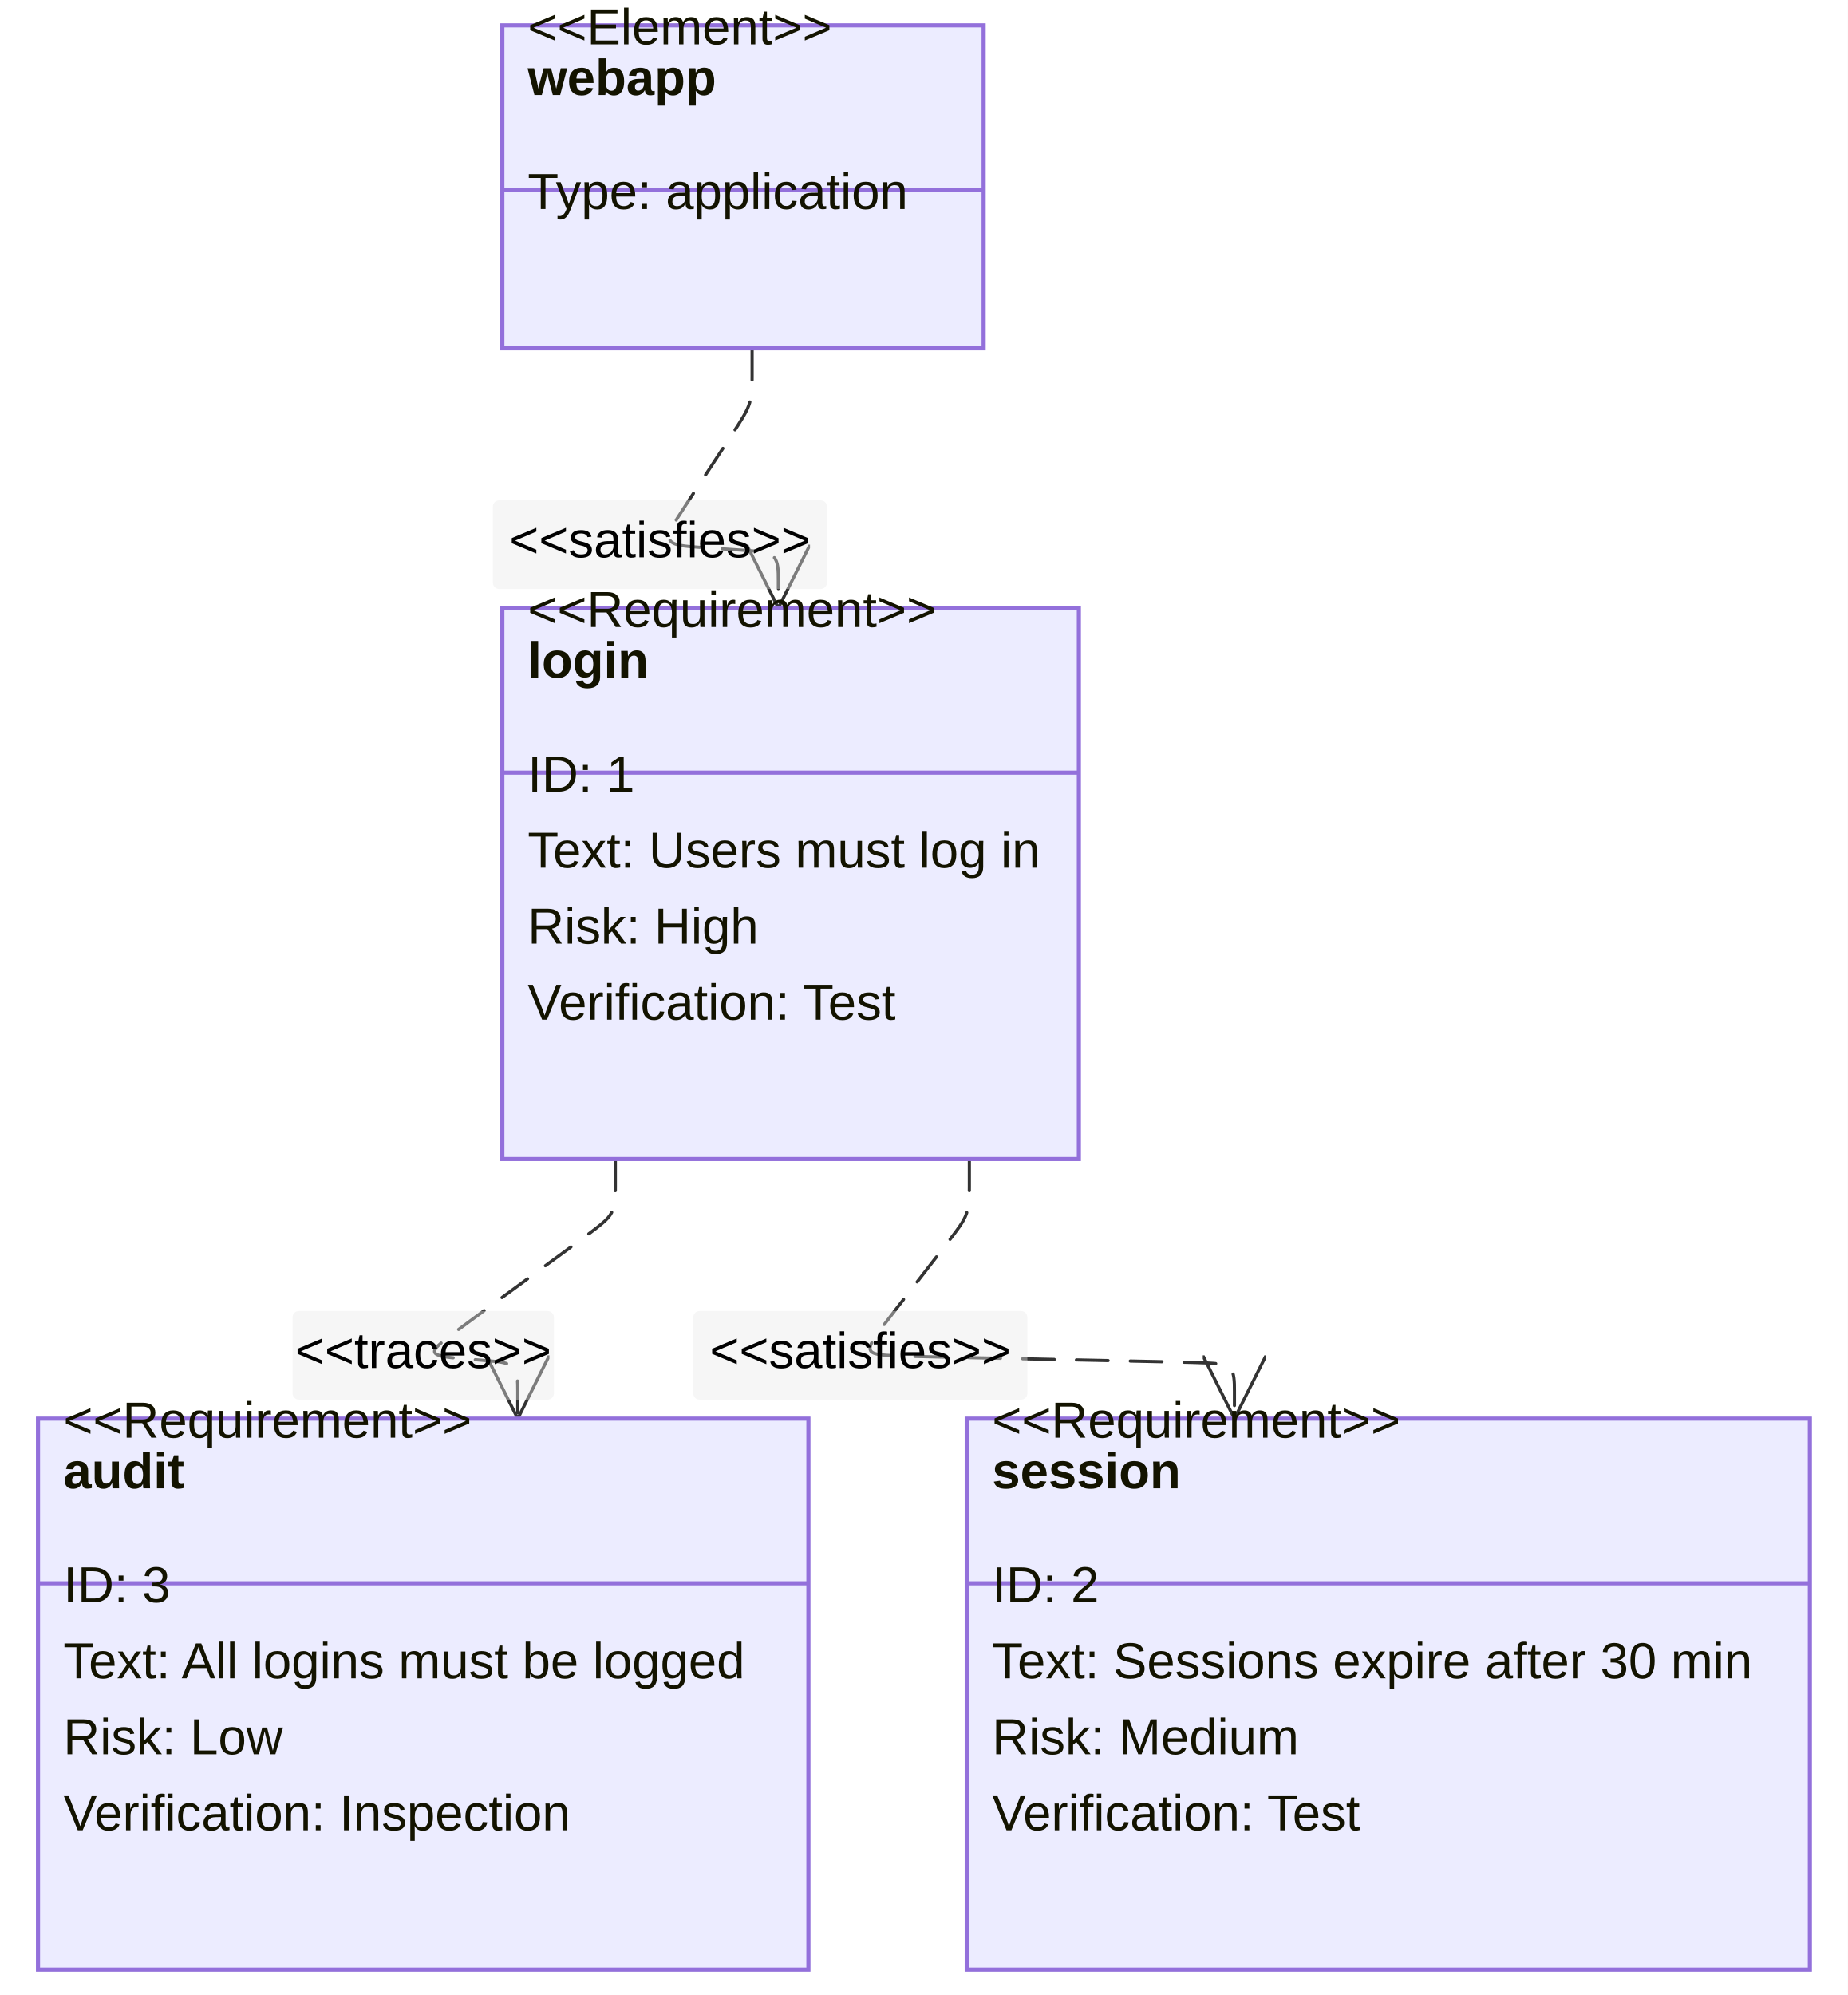
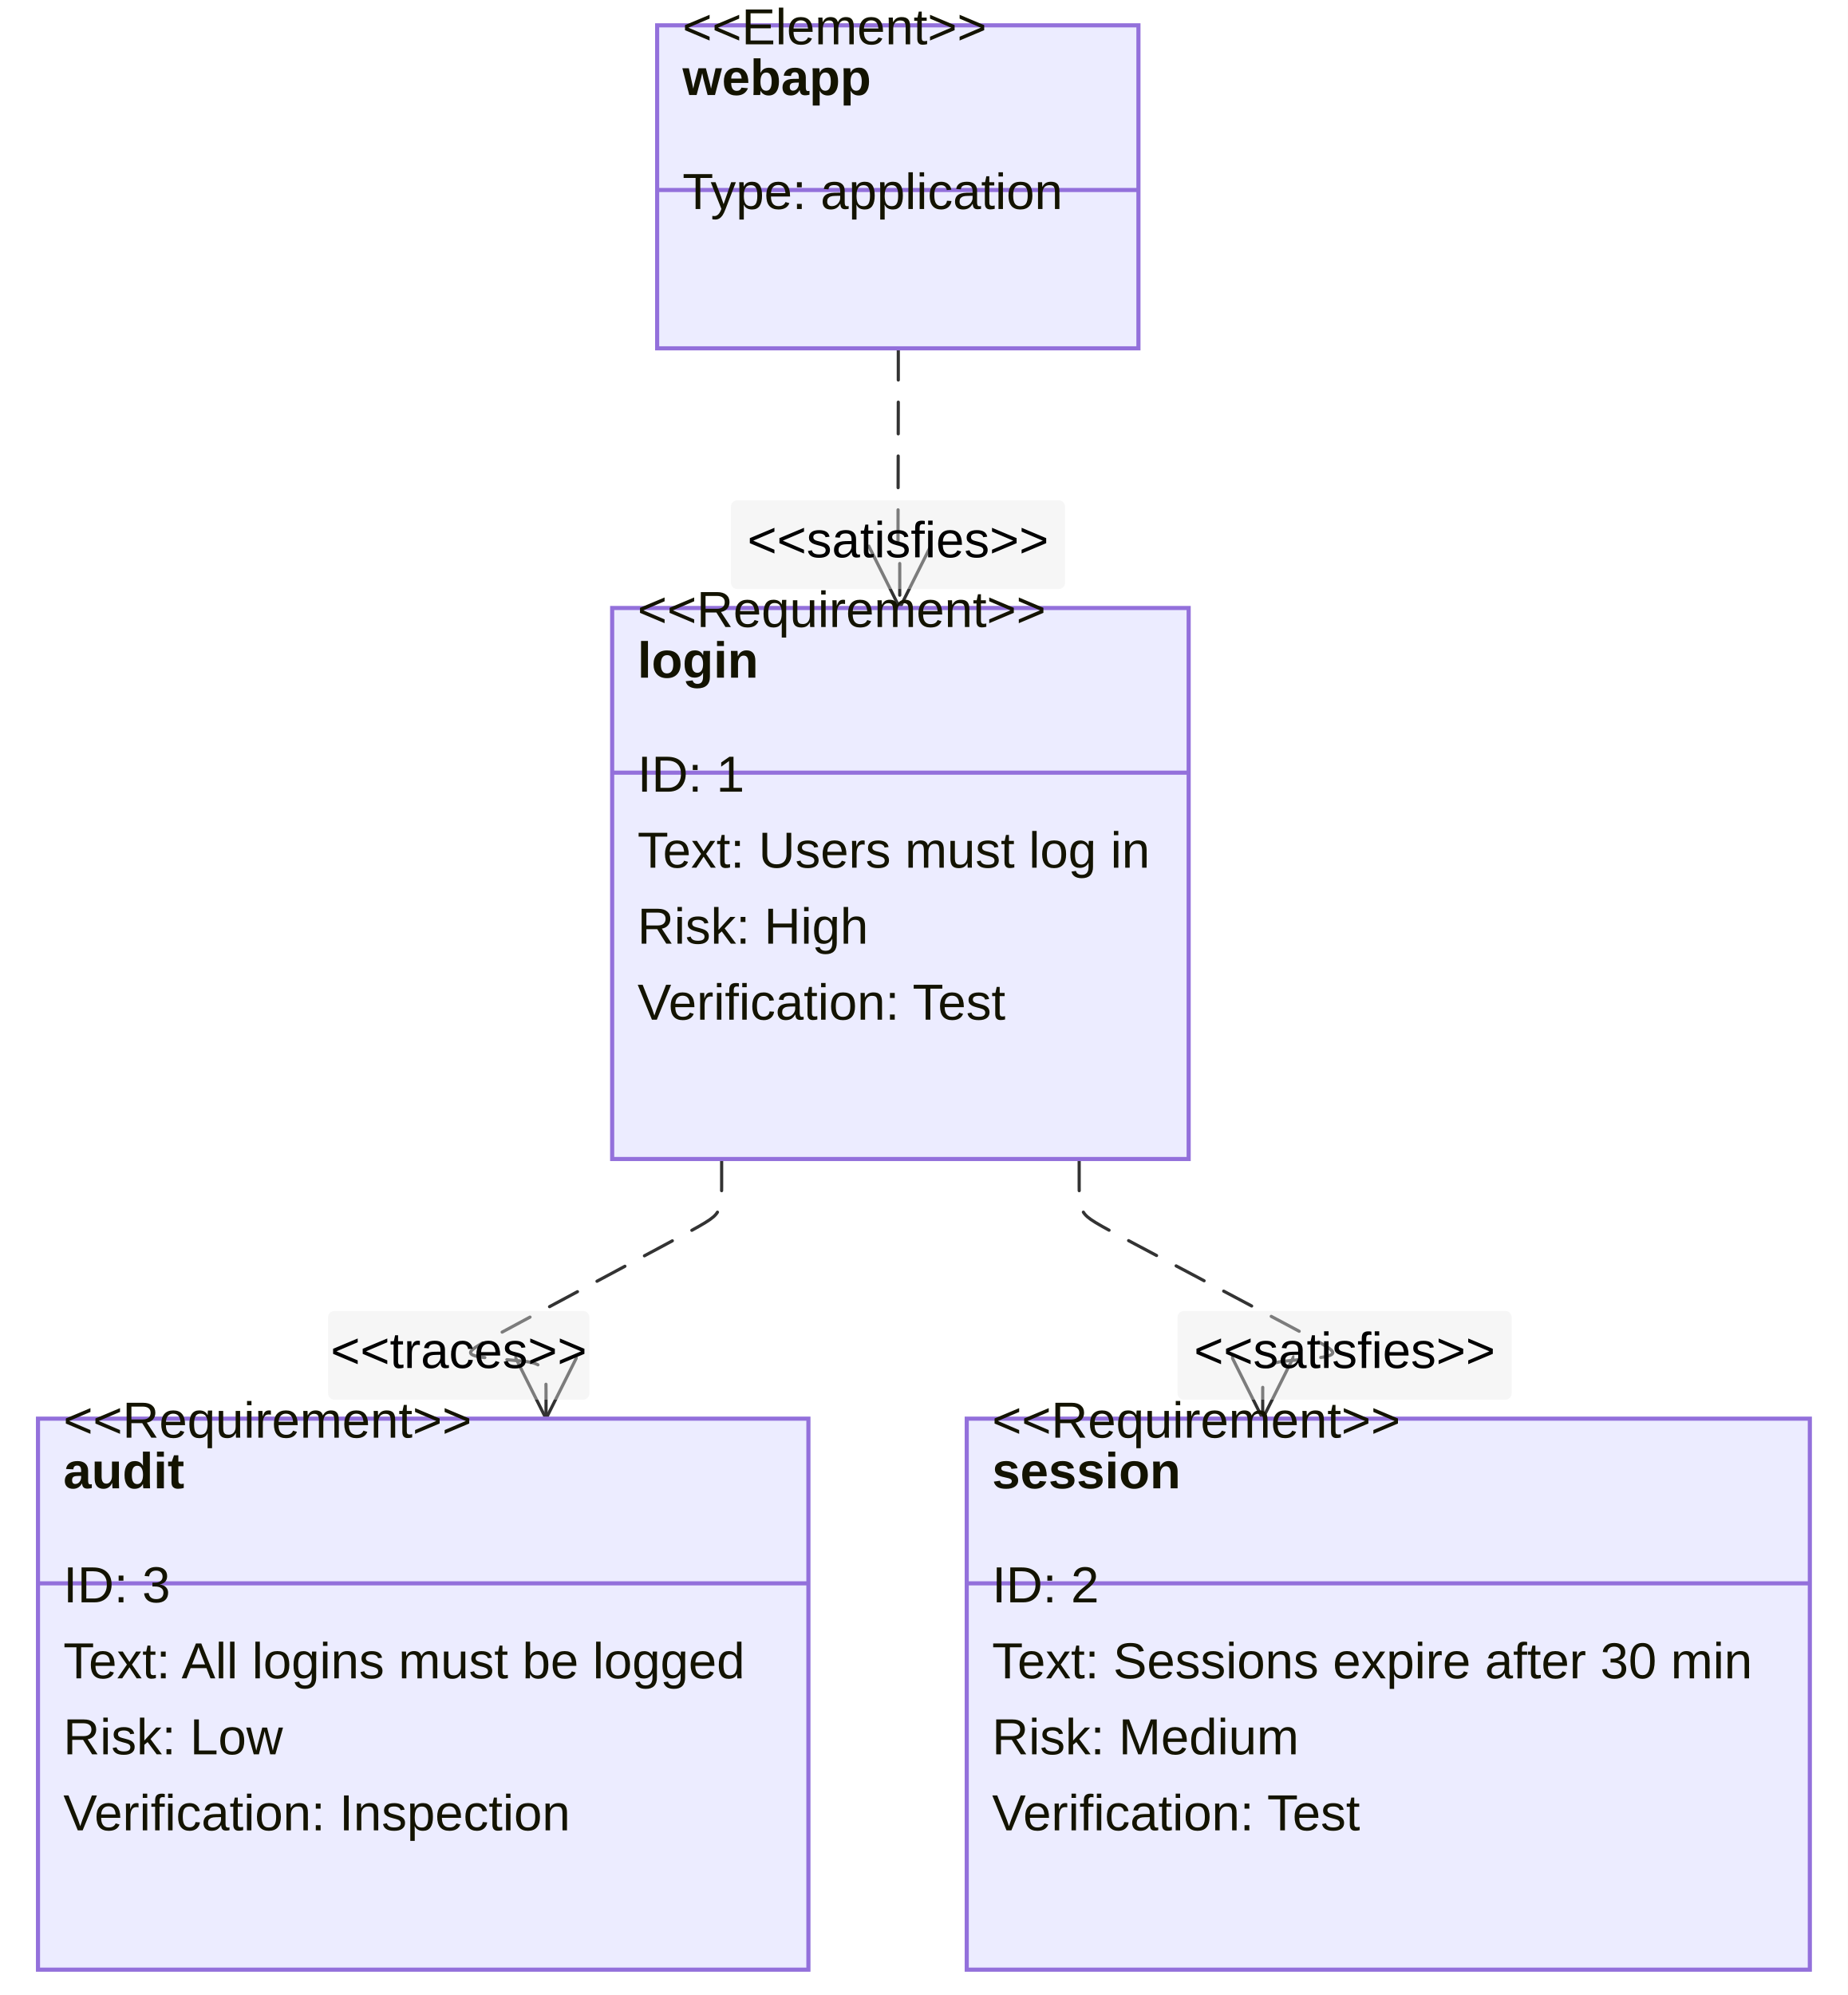
<svg xmlns="http://www.w3.org/2000/svg" width="583.58" height="630" viewBox="0 0 583.58 630">
  <rect x="0" y="0" width="583.58" height="630" fill="#FFFFFF" />
  <defs>
    <marker id="arrow-0" viewBox="0 0 10 10" refX="5" refY="5" markerUnits="userSpaceOnUse" markerWidth="8" markerHeight="8" orient="auto">
      <path d="M 0 0 L 10 5 L 0 10 z" fill="#2F3B4D" stroke="#2F3B4D" stroke-width="1" stroke-dasharray="1,0" />
    </marker>
    <marker id="arrow-start-0" viewBox="0 0 10 10" refX="4.5" refY="5" markerUnits="userSpaceOnUse" markerWidth="8" markerHeight="8" orient="auto">
      <path d="M 0 5 L 10 10 L 10 0 z" fill="#2F3B4D" stroke="#2F3B4D" stroke-width="1" stroke-dasharray="1,0" />
    </marker>
    <marker id="arrow-1" viewBox="0 0 10 10" refX="5" refY="5" markerUnits="userSpaceOnUse" markerWidth="8" markerHeight="8" orient="auto">
      <path d="M 0 0 L 10 5 L 0 10 z" fill="#333333" stroke="#333333" stroke-width="1" stroke-dasharray="1,0" />
    </marker>
    <marker id="arrow-start-1" viewBox="0 0 10 10" refX="4.5" refY="5" markerUnits="userSpaceOnUse" markerWidth="8" markerHeight="8" orient="auto">
      <path d="M 0 5 L 10 10 L 10 0 z" fill="#333333" stroke="#333333" stroke-width="1" stroke-dasharray="1,0" />
    </marker>
  </defs>
  <defs>
    <marker id="req-contains-start" refX="0" refY="10" markerWidth="20" markerHeight="20" orient="auto">
      <g>
        <circle cx="10" cy="10" r="9" fill="none" stroke="#333333" stroke-width="1" />
        <line x1="1" x2="19" y1="10" y2="10" stroke="#333333" />
        <line y1="1" y2="19" x1="10" x2="10" stroke="#333333" />
      </g>
    </marker>
    <marker id="req-arrow-end" refX="20" refY="10" markerWidth="20" markerHeight="20" orient="auto">
      <path d="M0,0 L20,10 M20,10 L0,20" fill="none" stroke="#333333" stroke-width="1" />
    </marker>
  </defs>
  <g transform="translate(4.00,0.00)">
-     <path d="M 302.138,366.000L 302.138,367.458C302.138,368.917,302.138,371.833,302.138,374.750C302.138,377.667,302.138,380.583,301.245,383.195C300.353,385.807,298.568,388.113,294.052,393.948C289.536,399.783,282.289,409.147,277.441,415.410C272.594,421.673,270.145,424.837,270.921,426.461C271.696,428.085,275.695,428.169,293.931,428.555C312.166,428.941,344.638,429.628,362.331,430.002C380.025,430.377,382.941,430.438,384.399,431.927C385.857,433.417,385.857,436.333,385.857,439.250C385.857,442.167,385.857,445.083,385.857,446.542L 385.857,448.000" fill="none" stroke="#333333" stroke-width="1" stroke-dasharray="10,7" marker-end="url(#req-arrow-end)" stroke-linecap="round" stroke-linejoin="round" />
-     <rect x="214.94" y="414.00" width="105.52" height="28.00" rx="2" ry="2" fill="rgba(232,232,232, 0.8)" fill-opacity="0.5" stroke="none" />
-     <text x="267.70" y="432.00" text-anchor="middle" font-family="'trebuchet ms', verdana, arial, sans-serif" font-size="16" fill="#000000">
-       <tspan x="267.70" dy="0.00">&lt;&lt;satisfies&gt;&gt;</tspan>
+     <path d="M 336.822,366.000L 336.822,367.458C336.822,368.917,336.822,371.833,336.822,374.750C336.822,377.667,336.822,380.583,338.110,382.725C339.398,384.868,341.974,386.235,354.179,392.714C366.384,399.193,388.218,410.783,400.902,417.516C413.586,424.249,417.119,426.125,416.894,427.255C416.670,428.385,412.689,428.770,409.829,429.046C406.970,429.322,405.232,429.490,402.911,429.715C400.591,429.939,397.688,430.219,396.236,431.818C394.785,433.417,394.785,436.333,394.785,439.250C394.785,442.167,394.785,445.083,394.785,446.542L 394.785,448.000" fill="none" stroke="#333333" stroke-width="1" stroke-dasharray="10,7" marker-end="url(#req-arrow-end)" stroke-linecap="round" stroke-linejoin="round" />
+     <rect x="367.89" y="414.00" width="105.52" height="28.00" rx="2" ry="2" fill="rgba(232,232,232, 0.8)" fill-opacity="0.5" stroke="none" />
+     <text x="420.65" y="432.00" text-anchor="middle" font-family="'trebuchet ms', verdana, arial, sans-serif" font-size="16" fill="#000000">
+       <tspan x="420.65" dy="0.00">&lt;&lt;satisfies&gt;&gt;</tspan>
    </text>
-     <path d="M 190.334,366.000L 190.334,367.458C190.334,368.917,190.334,371.833,190.334,374.750C190.334,377.667,190.334,380.583,189.158,382.904C187.982,385.225,185.630,386.950,177.131,393.184C168.632,399.418,153.986,410.160,145.050,416.714C136.114,423.268,132.889,425.634,133.269,426.984C133.650,428.334,137.636,428.668,141.158,428.963C144.681,429.258,147.740,429.514,150.723,429.763C153.706,430.013,156.613,430.257,158.066,431.837C159.519,433.417,159.519,436.333,159.519,439.250C159.519,442.167,159.519,445.083,159.519,446.542L 159.519,448.000" fill="none" stroke="#333333" stroke-width="1" stroke-dasharray="10,7" marker-end="url(#req-arrow-end)" stroke-linecap="round" stroke-linejoin="round" />
-     <rect x="88.39" y="414.00" width="82.55" height="28.00" rx="2" ry="2" fill="rgba(232,232,232, 0.8)" fill-opacity="0.5" stroke="none" />
-     <text x="129.66" y="432.00" text-anchor="middle" font-family="'trebuchet ms', verdana, arial, sans-serif" font-size="16" fill="#000000">
-       <tspan x="129.66" dy="0.00">&lt;&lt;traces&gt;&gt;</tspan>
+     <path d="M 223.910,366.000L 223.910,367.458C223.910,368.917,223.910,371.833,223.910,374.750C223.910,377.667,223.910,380.583,222.625,382.731C221.339,384.878,218.769,386.255,206.692,392.727C194.616,399.199,173.034,410.766,160.480,417.493C147.926,424.221,144.401,426.111,144.630,427.236C144.859,428.361,148.842,428.722,151.985,429.007C155.128,429.292,157.430,429.501,160.034,429.737C162.637,429.973,165.542,430.237,166.994,431.827C168.447,433.417,168.447,436.333,168.447,439.250C168.447,442.167,168.447,445.083,168.447,446.542L 168.447,448.000" fill="none" stroke="#333333" stroke-width="1" stroke-dasharray="10,7" marker-end="url(#req-arrow-end)" stroke-linecap="round" stroke-linejoin="round" />
+     <rect x="99.60" y="414.00" width="82.55" height="28.00" rx="2" ry="2" fill="rgba(232,232,232, 0.8)" fill-opacity="0.5" stroke="none" />
+     <text x="140.88" y="432.00" text-anchor="middle" font-family="'trebuchet ms', verdana, arial, sans-serif" font-size="16" fill="#000000">
+       <tspan x="140.88" dy="0.00">&lt;&lt;traces&gt;&gt;</tspan>
    </text>
-     <path d="M 233.531,110.000L 233.531,111.458C233.531,112.917,233.531,115.833,233.531,118.750C233.531,121.667,233.531,124.583,232.732,127.262C231.934,129.940,230.337,132.381,226.578,138.124C222.819,143.867,216.899,152.913,212.843,159.110C208.788,165.306,206.597,168.653,207.497,170.460C208.398,172.267,212.389,172.533,217.168,172.853C221.947,173.172,227.515,173.544,231.753,173.828C235.992,174.111,238.902,174.305,240.357,175.861C241.813,177.417,241.813,180.333,241.813,183.250C241.813,186.167,241.813,189.083,241.813,190.542L 241.813,192.000" fill="none" stroke="#333333" stroke-width="1" stroke-dasharray="10,7" marker-end="url(#req-arrow-end)" stroke-linecap="round" stroke-linejoin="round" />
-     <rect x="151.65" y="158.00" width="105.52" height="28.00" rx="2" ry="2" fill="rgba(232,232,232, 0.8)" fill-opacity="0.5" stroke="none" />
-     <text x="204.41" y="176.00" text-anchor="middle" font-family="'trebuchet ms', verdana, arial, sans-serif" font-size="16" fill="#000000">
-       <tspan x="204.41" dy="0.00">&lt;&lt;satisfies&gt;&gt;</tspan>
+     <path d="M 279.700,110.000L 279.700,111.458C279.700,112.917,279.700,115.833,279.700,118.750C279.700,121.667,279.700,124.583,279.696,127.500C279.693,130.417,279.687,133.333,279.671,140.537C279.655,147.740,279.629,159.230,279.616,165.188C279.603,171.147,279.602,171.573,279.648,171.995C279.693,172.417,279.785,172.833,279.831,173.042C279.877,173.250,279.877,173.250,279.923,173.458C279.970,173.667,280.062,174.083,280.108,174.505C280.154,174.927,280.154,175.353,280.154,178.270C280.154,181.187,280.154,186.593,280.154,189.297L 280.154,192.000" fill="none" stroke="#333333" stroke-width="1" stroke-dasharray="10,7" marker-end="url(#req-arrow-end)" stroke-linecap="round" stroke-linejoin="round" />
+     <rect x="226.84" y="158.00" width="105.52" height="28.00" rx="2" ry="2" fill="rgba(232,232,232, 0.8)" fill-opacity="0.5" stroke="none" />
+     <text x="279.60" y="176.00" text-anchor="middle" font-family="'trebuchet ms', verdana, arial, sans-serif" font-size="16" fill="#000000">
+       <tspan x="279.60" dy="0.00">&lt;&lt;satisfies&gt;&gt;</tspan>
    </text>
    <rect x="8.00" y="448.00" width="243.31" height="174.00" fill="#ECECFF" stroke="#C7D2E5" stroke-width="1" />
    <rect x="8.00" y="448.00" width="243.31" height="174.00" fill="none" stroke="#9370DB" stroke-width="1.3" />
    <text x="16.00" y="454.00" text-anchor="start" font-family="'trebuchet ms', verdana, arial, sans-serif" font-size="16" fill="#131300">&lt;&lt;Requirement&gt;&gt;</text>
    <text x="16.00" y="470.00" text-anchor="start" font-family="'trebuchet ms', verdana, arial, sans-serif" font-size="16" fill="#131300" font-weight="bold">audit</text>
    <line x1="8.00" y1="500.00" x2="251.31" y2="500.00" stroke="#9370DB" stroke-width="1.3" />
    <text x="16.00" y="506.00" text-anchor="start" font-family="'trebuchet ms', verdana, arial, sans-serif" font-size="16" fill="#131300">ID: 3</text>
    <text x="16.00" y="530.00" text-anchor="start" font-family="'trebuchet ms', verdana, arial, sans-serif" font-size="16" fill="#131300">Text: All logins must be logged</text>
    <text x="16.00" y="554.00" text-anchor="start" font-family="'trebuchet ms', verdana, arial, sans-serif" font-size="16" fill="#131300">Risk: Low</text>
    <text x="16.00" y="578.00" text-anchor="start" font-family="'trebuchet ms', verdana, arial, sans-serif" font-size="16" fill="#131300">Verification: Inspection</text>
-     <rect x="154.65" y="192.00" width="182.07" height="174.00" fill="#ECECFF" stroke="#C7D2E5" stroke-width="1" />
-     <rect x="154.65" y="192.00" width="182.07" height="174.00" fill="none" stroke="#9370DB" stroke-width="1.3" />
-     <text x="162.65" y="198.00" text-anchor="start" font-family="'trebuchet ms', verdana, arial, sans-serif" font-size="16" fill="#131300">&lt;&lt;Requirement&gt;&gt;</text>
-     <text x="162.65" y="214.00" text-anchor="start" font-family="'trebuchet ms', verdana, arial, sans-serif" font-size="16" fill="#131300" font-weight="bold">login</text>
-     <line x1="154.65" y1="244.00" x2="336.72" y2="244.00" stroke="#9370DB" stroke-width="1.3" />
-     <text x="162.65" y="250.00" text-anchor="start" font-family="'trebuchet ms', verdana, arial, sans-serif" font-size="16" fill="#131300">ID: 1</text>
-     <text x="162.65" y="274.00" text-anchor="start" font-family="'trebuchet ms', verdana, arial, sans-serif" font-size="16" fill="#131300">Text: Users must log in</text>
-     <text x="162.65" y="298.00" text-anchor="start" font-family="'trebuchet ms', verdana, arial, sans-serif" font-size="16" fill="#131300">Risk: High</text>
-     <text x="162.65" y="322.00" text-anchor="start" font-family="'trebuchet ms', verdana, arial, sans-serif" font-size="16" fill="#131300">Verification: Test</text>
+     <rect x="189.33" y="192.00" width="182.07" height="174.00" fill="#ECECFF" stroke="#C7D2E5" stroke-width="1" />
+     <rect x="189.33" y="192.00" width="182.07" height="174.00" fill="none" stroke="#9370DB" stroke-width="1.3" />
+     <text x="197.33" y="198.00" text-anchor="start" font-family="'trebuchet ms', verdana, arial, sans-serif" font-size="16" fill="#131300">&lt;&lt;Requirement&gt;&gt;</text>
+     <text x="197.33" y="214.00" text-anchor="start" font-family="'trebuchet ms', verdana, arial, sans-serif" font-size="16" fill="#131300" font-weight="bold">login</text>
+     <line x1="189.33" y1="244.00" x2="371.40" y2="244.00" stroke="#9370DB" stroke-width="1.3" />
+     <text x="197.33" y="250.00" text-anchor="start" font-family="'trebuchet ms', verdana, arial, sans-serif" font-size="16" fill="#131300">ID: 1</text>
+     <text x="197.33" y="274.00" text-anchor="start" font-family="'trebuchet ms', verdana, arial, sans-serif" font-size="16" fill="#131300">Text: Users must log in</text>
+     <text x="197.33" y="298.00" text-anchor="start" font-family="'trebuchet ms', verdana, arial, sans-serif" font-size="16" fill="#131300">Risk: High</text>
+     <text x="197.33" y="322.00" text-anchor="start" font-family="'trebuchet ms', verdana, arial, sans-serif" font-size="16" fill="#131300">Verification: Test</text>
    <rect x="301.31" y="448.00" width="266.27" height="174.00" fill="#ECECFF" stroke="#C7D2E5" stroke-width="1" />
    <rect x="301.31" y="448.00" width="266.27" height="174.00" fill="none" stroke="#9370DB" stroke-width="1.3" />
    <text x="309.31" y="454.00" text-anchor="start" font-family="'trebuchet ms', verdana, arial, sans-serif" font-size="16" fill="#131300">&lt;&lt;Requirement&gt;&gt;</text>
    <text x="309.31" y="470.00" text-anchor="start" font-family="'trebuchet ms', verdana, arial, sans-serif" font-size="16" fill="#131300" font-weight="bold">session</text>
    <line x1="301.31" y1="500.00" x2="567.58" y2="500.00" stroke="#9370DB" stroke-width="1.3" />
    <text x="309.31" y="506.00" text-anchor="start" font-family="'trebuchet ms', verdana, arial, sans-serif" font-size="16" fill="#131300">ID: 2</text>
    <text x="309.31" y="530.00" text-anchor="start" font-family="'trebuchet ms', verdana, arial, sans-serif" font-size="16" fill="#131300">Text: Sessions expire after 30 min</text>
    <text x="309.31" y="554.00" text-anchor="start" font-family="'trebuchet ms', verdana, arial, sans-serif" font-size="16" fill="#131300">Risk: Medium</text>
    <text x="309.31" y="578.00" text-anchor="start" font-family="'trebuchet ms', verdana, arial, sans-serif" font-size="16" fill="#131300">Verification: Test</text>
-     <rect x="154.65" y="8.00" width="152.00" height="102.00" fill="#ECECFF" stroke="#C7D2E5" stroke-width="1" />
-     <rect x="154.65" y="8.00" width="152.00" height="102.00" fill="none" stroke="#9370DB" stroke-width="1.3" />
-     <text x="162.65" y="14.00" text-anchor="start" font-family="'trebuchet ms', verdana, arial, sans-serif" font-size="16" fill="#131300">&lt;&lt;Element&gt;&gt;</text>
-     <text x="162.65" y="30.00" text-anchor="start" font-family="'trebuchet ms', verdana, arial, sans-serif" font-size="16" fill="#131300" font-weight="bold">webapp</text>
-     <line x1="154.65" y1="60.00" x2="306.65" y2="60.00" stroke="#9370DB" stroke-width="1.3" />
-     <text x="162.65" y="66.00" text-anchor="start" font-family="'trebuchet ms', verdana, arial, sans-serif" font-size="16" fill="#131300">Type: application</text>
+     <rect x="203.54" y="8.00" width="152.00" height="102.00" fill="#ECECFF" stroke="#C7D2E5" stroke-width="1" />
+     <rect x="203.54" y="8.00" width="152.00" height="102.00" fill="none" stroke="#9370DB" stroke-width="1.3" />
+     <text x="211.54" y="14.00" text-anchor="start" font-family="'trebuchet ms', verdana, arial, sans-serif" font-size="16" fill="#131300">&lt;&lt;Element&gt;&gt;</text>
+     <text x="211.54" y="30.00" text-anchor="start" font-family="'trebuchet ms', verdana, arial, sans-serif" font-size="16" fill="#131300" font-weight="bold">webapp</text>
+     <line x1="203.54" y1="60.00" x2="355.54" y2="60.00" stroke="#9370DB" stroke-width="1.3" />
+     <text x="211.54" y="66.00" text-anchor="start" font-family="'trebuchet ms', verdana, arial, sans-serif" font-size="16" fill="#131300">Type: application</text>
  </g>
</svg>
